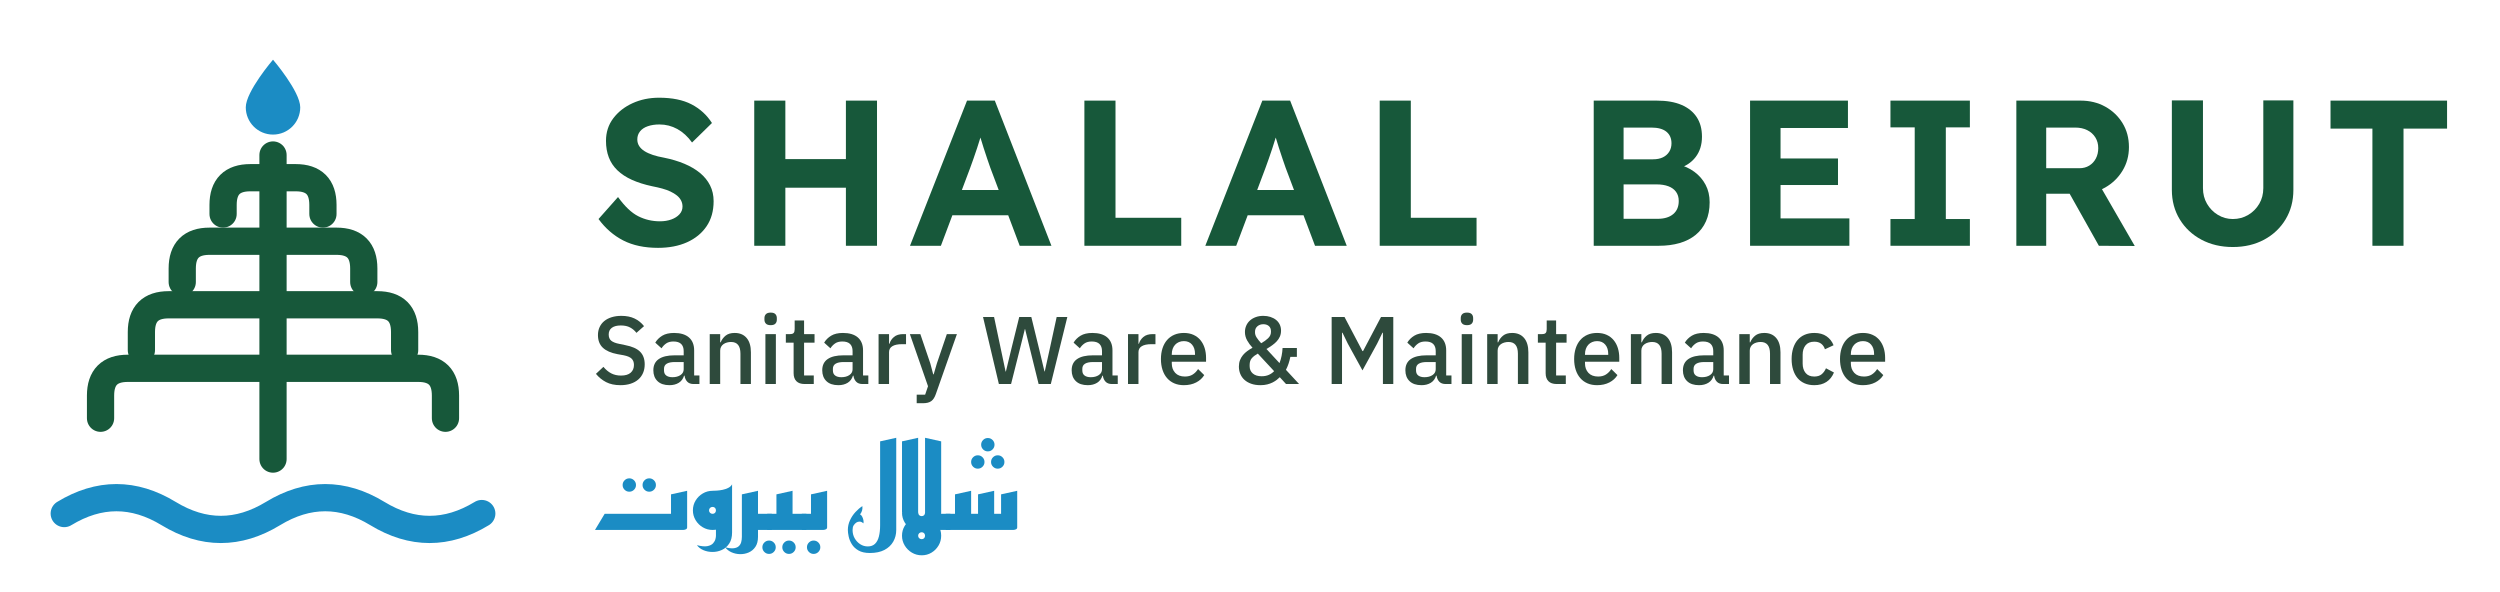
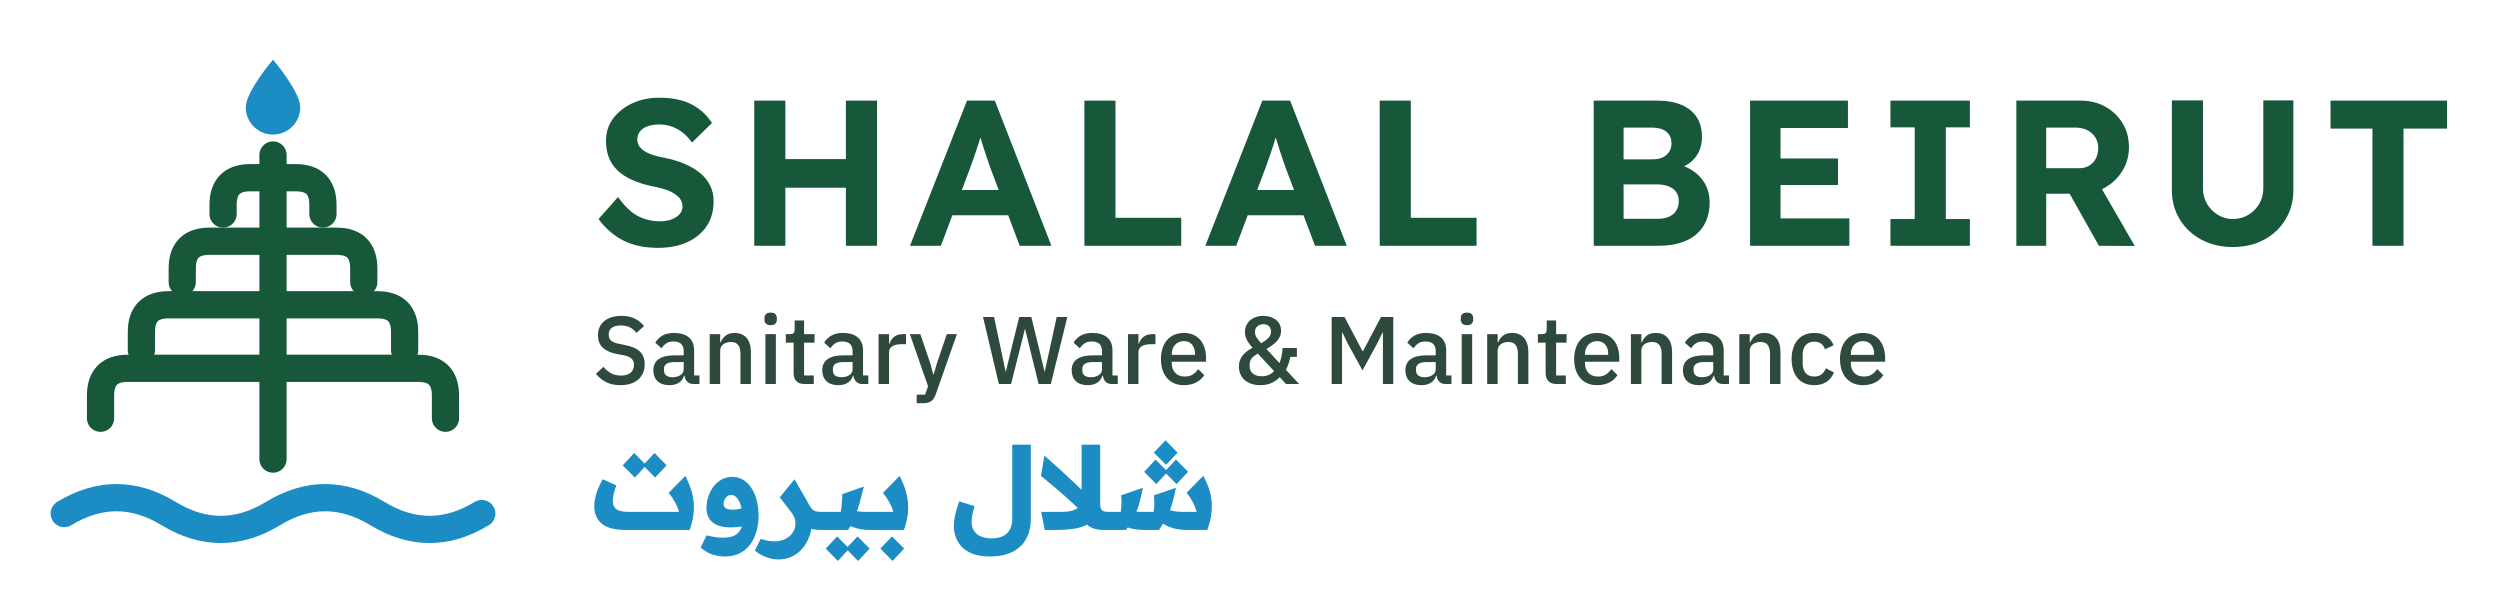
<svg xmlns="http://www.w3.org/2000/svg" viewBox="0 0 651.0 154.0" width="651" height="154">
  <g transform="translate(12 12) scale(1.181818) translate(-10 -1)">
    <path d="M60 4C60 4 54 11 54 14.5A6 6 0 0 0 66 14.5C66 11 60 4 60 4Z" fill="#1B8CC4" />
    <g fill="none" stroke="#17583A" stroke-width="6" stroke-linecap="round" stroke-linejoin="round">
      <path d="M60 25V92" />
      <path d="M49 38V36Q49 30 55 30H65Q71 30 71 36V38" />
      <path d="M40 53V50Q40 44 46 44H74Q80 44 80 50V53" />
      <path d="M31 68V64Q31 58 37 58H83Q89 58 89 64V68" />
      <path d="M22 83V78Q22 72 28 72H92Q98 72 98 78V83" />
    </g>
    <path d="M14 104q11.5-7 23 0t23 0t23 0t23 0" fill="none" stroke="#1B8CC4" stroke-width="6" stroke-linecap="round" />
  </g>
  <g fill="#17583A" transform="translate(154.1818 64)">
    <path transform="translate(0.00 0.00) scale(0.054 -0.054)" d="M318,-10Q220,-10 150.5,25.5Q81,61 31,129L125,235Q174,167 222.5,142.5Q271,118 327,118Q358,118 382.5,127Q407,136 421.5,152Q436,168 436,189Q436,205 429,218.5Q422,232 409,242.5Q396,253 378,261.5Q360,270 338,276Q316,282 290,287Q234,299 192,318Q150,337 122,364Q94,391 80.5,426.5Q67,462 67,506Q67,568 102,614.5Q137,661 195,687.5Q253,714 323,714Q418,714 479.5,682Q541,650 578,592L482,498Q451,541 411,563Q371,585 325,585Q293,585 268.5,576.5Q244,568 231,551.5Q218,535 218,513Q218,495 227,481Q236,467 252.5,456.5Q269,446 293,438Q317,430 346,425Q401,414 445,395.5Q489,377 520.5,351Q552,325 569,291Q586,257 586,215Q586,144 552,94Q518,44 458,17Q398,-10 318,-10Z" />
    <path transform="translate(37.31 0.00) scale(0.054 -0.054)" d="M533,0L533,700L683,700L683,0L533,0ZM91,0L91,700L241,700L241,0L91,0ZM152,280L152,418L609,418L609,280L152,280Z" />
    <path transform="translate(82.35 0.00) scale(0.054 -0.054)" d="M8,0L283,700L417,700L690,0L537,0L395,377Q389,394 380.5,419Q372,444 363,472Q354,500 346.5,525.5Q339,551 334,567L361,568Q355,546 347.5,521.5Q340,497 331.5,471Q323,445 314.5,421Q306,397 298,375L157,0L8,0ZM136,147L186,269L505,269L556,147L136,147Z" />
    <path transform="translate(123.28 0.00) scale(0.054 -0.054)" d="M91,0L91,700L241,700L241,135L558,135L558,0L91,0Z" />
    <path transform="translate(159.25 0.00) scale(0.054 -0.054)" d="M8,0L283,700L417,700L690,0L537,0L395,377Q389,394 380.5,419Q372,444 363,472Q354,500 346.5,525.5Q339,551 334,567L361,568Q355,546 347.5,521.5Q340,497 331.5,471Q323,445 314.5,421Q306,397 298,375L157,0L8,0ZM136,147L186,269L505,269L556,147L136,147Z" />
    <path transform="translate(200.18 0.00) scale(0.054 -0.054)" d="M91,0L91,700L241,700L241,135L558,135L558,0L91,0Z" />
    <path transform="translate(255.91 0.00) scale(0.054 -0.054)" d="M91,0L91,700L395,700Q466,700 514,679.5Q562,659 587.5,620.5Q613,582 613,526Q613,468 582.5,428Q552,388 497,372L496,393Q542,382 576.5,356.5Q611,331 630.5,294Q650,257 650,210Q650,158 632.5,118.5Q615,79 582.5,52.5Q550,26 505,13Q460,0 405,0L91,0ZM235,130L399,130Q447,130 474,152.5Q501,175 501,216Q501,242 488,260Q475,278 451,287Q427,296 394,296L235,296L235,130ZM235,417L377,417Q405,417 424.5,426.5Q444,436 455,453.5Q466,471 466,494Q466,530 441.5,550Q417,570 369,570L235,570L235,417Z" />
    <path transform="translate(296.62 0.00) scale(0.054 -0.054)" d="M91,0L91,700L563,700L563,568L238,568L238,132L570,132L570,0L91,0ZM161,293L161,421L515,421L515,293L161,293Z" />
    <path transform="translate(334.15 0.00) scale(0.054 -0.054)" d="M73,0L73,129L190,129L190,571L73,571L73,700L456,700L456,571L340,571L340,129L456,129L456,0L73,0Z" />
    <path transform="translate(365.96 0.00) scale(0.054 -0.054)" d="M91,0L91,700L401,700Q467,700 519.5,671Q572,642 603,591.5Q634,541 634,476Q634,413 603,362Q572,311 519.5,281Q467,251 401,251L235,251L235,0L91,0ZM489,0L311,317L464,342L662,-1L489,0ZM235,374L395,374Q422,374 442.5,386.5Q463,399 474.5,421Q486,443 486,471Q486,500 472,522.5Q458,545 433,557.5Q408,570 375,570L235,570L235,374Z" />
    <path transform="translate(406.78 0.00) scale(0.054 -0.054)" d="M379,-6Q294,-6 227.5,29.5Q161,65 123,127.5Q85,190 85,269L85,701L235,701L235,278Q235,236 254.5,202.5Q274,169 307,149Q340,129 379,129Q420,129 453.5,149Q487,169 506.5,202.5Q526,236 526,278L526,701L671,701L671,269Q671,190 633.5,127.5Q596,65 530,29.5Q464,-6 379,-6Z" />
    <path transform="translate(450.85 0.00) scale(0.054 -0.054)" d="M236,0L236,565L34,565L34,700L596,700L596,565L386,565L386,0L236,0Z" />
  </g>
  <g fill="#2E4A3C" transform="translate(154.1818 100)">
    <path transform="translate(0.00 0.00) scale(0.025 -0.025)" d="M295,-12Q207,-12 145.5,20Q84,52 40,106L118,179Q155,134 199.5,111Q244,88 301,88Q368,88 402,118Q436,148 436,199Q436,240 412,264Q388,288 327,300L265,311Q163,330 112,378Q61,426 61,510Q61,556 78.5,593.5Q96,631 127.5,656.5Q159,682 204,696Q249,710 305,710Q384,710 442,682.5Q500,655 541,603L462,533Q435,568 396,589Q357,610 299,610Q239,610 206,586Q173,562 173,516Q173,472 200,450.5Q227,429 284,418L346,405Q451,385 499.5,337Q548,289 548,205Q548,156 531,116Q514,76 481.5,47.5Q449,19 402,3.5Q355,-12 295,-12Z" />
    <path transform="translate(14.95 0.00) scale(0.025 -0.025)" d="M459,0Q416,0 393,24.5Q370,49 365,87L360,87Q345,38 305,13Q265,-12 208,-12Q127,-12 83.5,30Q40,72 40,143Q40,221 96.5,260Q153,299 262,299L356,299L356,343Q356,391 330,417Q304,443 249,443Q203,443 174,423Q145,403 125,372L60,431Q86,475 133,503.5Q180,532 256,532Q357,532 411,485Q465,438 465,350L465,89L520,89L520,0L459,0ZM239,71Q290,71 323,93.5Q356,116 356,154L356,229L264,229Q151,229 151,159L151,141Q151,106 174.5,88.5Q198,71 239,71Z" />
    <path transform="translate(28.68 0.00) scale(0.025 -0.025)" d="M78,0L78,520L187,520L187,434L192,434Q209,476 243.5,504Q278,532 338,532Q418,532 462.5,479.5Q507,427 507,330L507,0L398,0L398,316Q398,438 300,438Q279,438 258.5,432.5Q238,427 222,416Q206,405 196.5,388Q187,371 187,348L187,0L78,0Z" />
    <path transform="translate(43.18 0.00) scale(0.025 -0.025)" d="M133,613Q99,613 83.5,629Q68,645 68,670L68,687Q68,712 83.5,728Q99,744 133,744Q167,744 182,728Q197,712 197,687L197,670Q197,645 182,629Q167,613 133,613ZM78,520L187,520L187,0L78,0L78,520Z" />
    <path transform="translate(49.80 0.00) scale(0.025 -0.025)" d="M222,0Q165,0 136,29.5Q107,59 107,113L107,431L26,431L26,520L70,520Q97,520 107.5,532Q118,544 118,571L118,662L216,662L216,520L325,520L325,431L216,431L216,89L317,89L317,0L222,0Z" />
    <path transform="translate(58.93 0.00) scale(0.025 -0.025)" d="M459,0Q416,0 393,24.5Q370,49 365,87L360,87Q345,38 305,13Q265,-12 208,-12Q127,-12 83.5,30Q40,72 40,143Q40,221 96.5,260Q153,299 262,299L356,299L356,343Q356,391 330,417Q304,443 249,443Q203,443 174,423Q145,403 125,372L60,431Q86,475 133,503.5Q180,532 256,532Q357,532 411,485Q465,438 465,350L465,89L520,89L520,0L459,0ZM239,71Q290,71 323,93.5Q356,116 356,154L356,229L264,229Q151,229 151,159L151,141Q151,106 174.5,88.5Q198,71 239,71Z" />
    <path transform="translate(72.65 0.00) scale(0.025 -0.025)" d="M78,0L78,520L187,520L187,420L192,420Q203,460 238,490Q273,520 335,520L364,520L364,415L321,415Q256,415 221.5,394Q187,373 187,332L187,0L78,0Z" />
    <path transform="translate(82.45 0.00) scale(0.025 -0.025)" d="M397,520L502,520L283,-103Q274,-129 262.5,-147.5Q251,-166 235.5,-177.5Q220,-189 198,-194.5Q176,-200 146,-200L83,-200L83,-111L171,-111L201,-23L12,520L121,520L225,214L255,101L260,101L293,214L397,520Z" />
    <path transform="translate(101.20 0.00) scale(0.025 -0.025)" d="M189,0L24,698L139,698L210,362L259,130L262,130L318,362L401,698L527,698L609,362L664,131L667,131L718,362L791,698L902,698L730,0L603,0L514,361L462,573L460,573L407,361L316,0L189,0Z" />
    <path transform="translate(123.88 0.00) scale(0.025 -0.025)" d="M459,0Q416,0 393,24.5Q370,49 365,87L360,87Q345,38 305,13Q265,-12 208,-12Q127,-12 83.5,30Q40,72 40,143Q40,221 96.5,260Q153,299 262,299L356,299L356,343Q356,391 330,417Q304,443 249,443Q203,443 174,423Q145,403 125,372L60,431Q86,475 133,503.5Q180,532 256,532Q357,532 411,485Q465,438 465,350L465,89L520,89L520,0L459,0ZM239,71Q290,71 323,93.5Q356,116 356,154L356,229L264,229Q151,229 151,159L151,141Q151,106 174.5,88.5Q198,71 239,71Z" />
    <path transform="translate(137.60 0.00) scale(0.025 -0.025)" d="M78,0L78,520L187,520L187,420L192,420Q203,460 238,490Q273,520 335,520L364,520L364,415L321,415Q256,415 221.5,394Q187,373 187,332L187,0L78,0Z" />
    <path transform="translate(147.05 0.00) scale(0.025 -0.025)" d="M282,-12Q226,-12 182,7Q138,26 107,61.5Q76,97 59.5,147.5Q43,198 43,260Q43,322 59.5,372.5Q76,423 107,458.5Q138,494 182,513Q226,532 282,532Q339,532 382.5,512Q426,492 455,456.5Q484,421 498.5,374Q513,327 513,273L513,232L156,232L156,215Q156,155 191.5,116.5Q227,78 293,78Q341,78 374,99Q407,120 430,156L494,93Q465,45 410,16.5Q355,-12 282,-12ZM282,447Q254,447 230.5,437Q207,427 190.5,409Q174,391 165,366Q156,341 156,311L156,304L398,304L398,314Q398,374 367,410.5Q336,447 282,447Z" />
    <path transform="translate(166.85 0.00) scale(0.025 -0.025)" d="M489,71Q476,58 457.5,43.5Q439,29 414.5,16.5Q390,4 358.5,-4Q327,-12 287,-12Q233,-12 191,3Q149,18 120.5,44Q92,70 77.5,105.5Q63,141 63,182Q63,219 74.5,248.5Q86,278 105.5,301.5Q125,325 150.5,343.5Q176,362 205,378Q172,413 149,454Q126,495 126,542Q126,577 139.5,608Q153,639 178,661.5Q203,684 238.5,697Q274,710 317,710Q357,710 391,699Q425,688 450,668Q475,648 488.5,619.5Q502,591 502,556Q502,522 490,494.5Q478,467 457,444.5Q436,422 408.5,402.5Q381,383 350,365L486,218Q500,254 508,294Q516,334 518,375L667,375L667,283L599,283Q584,207 553,148L690,0L554,0L489,71ZM317,623Q281,623 256,601.5Q231,580 231,545L231,537Q231,511 247.5,485Q264,459 295,425Q337,448 367,476.5Q397,505 397,542L397,550Q397,585 375,604Q353,623 317,623ZM300,81Q342,81 374,95Q406,109 430,134L260,317Q222,296 198.5,270Q175,244 175,199L175,186Q175,138 208,109.5Q241,81 300,81Z" />
    <path transform="translate(190.43 0.00) scale(0.025 -0.025)" d="M620,534L615,534L560,421L407,142L254,421L199,534L194,534L194,0L86,0L86,698L220,698L407,343L413,343L600,698L728,698L728,0L620,0L620,534Z" />
    <path transform="translate(210.78 0.00) scale(0.025 -0.025)" d="M459,0Q416,0 393,24.5Q370,49 365,87L360,87Q345,38 305,13Q265,-12 208,-12Q127,-12 83.5,30Q40,72 40,143Q40,221 96.5,260Q153,299 262,299L356,299L356,343Q356,391 330,417Q304,443 249,443Q203,443 174,423Q145,403 125,372L60,431Q86,475 133,503.5Q180,532 256,532Q357,532 411,485Q465,438 465,350L465,89L520,89L520,0L459,0ZM239,71Q290,71 323,93.5Q356,116 356,154L356,229L264,229Q151,229 151,159L151,141Q151,106 174.5,88.5Q198,71 239,71Z" />
    <path transform="translate(224.50 0.00) scale(0.025 -0.025)" d="M133,613Q99,613 83.5,629Q68,645 68,670L68,687Q68,712 83.5,728Q99,744 133,744Q167,744 182,728Q197,712 197,687L197,670Q197,645 182,629Q167,613 133,613ZM78,520L187,520L187,0L78,0L78,520Z" />
    <path transform="translate(231.13 0.00) scale(0.025 -0.025)" d="M78,0L78,520L187,520L187,434L192,434Q209,476 243.5,504Q278,532 338,532Q418,532 462.5,479.5Q507,427 507,330L507,0L398,0L398,316Q398,438 300,438Q279,438 258.5,432.5Q238,427 222,416Q206,405 196.5,388Q187,371 187,348L187,0L78,0Z" />
    <path transform="translate(245.63 0.00) scale(0.025 -0.025)" d="M222,0Q165,0 136,29.5Q107,59 107,113L107,431L26,431L26,520L70,520Q97,520 107.5,532Q118,544 118,571L118,662L216,662L216,520L325,520L325,431L216,431L216,89L317,89L317,0L222,0Z" />
    <path transform="translate(254.65 0.00) scale(0.025 -0.025)" d="M282,-12Q226,-12 182,7Q138,26 107,61.5Q76,97 59.5,147.5Q43,198 43,260Q43,322 59.5,372.5Q76,423 107,458.5Q138,494 182,513Q226,532 282,532Q339,532 382.5,512Q426,492 455,456.5Q484,421 498.5,374Q513,327 513,273L513,232L156,232L156,215Q156,155 191.5,116.5Q227,78 293,78Q341,78 374,99Q407,120 430,156L494,93Q465,45 410,16.5Q355,-12 282,-12ZM282,447Q254,447 230.5,437Q207,427 190.5,409Q174,391 165,366Q156,341 156,311L156,304L398,304L398,314Q398,374 367,410.5Q336,447 282,447Z" />
    <path transform="translate(268.55 0.00) scale(0.025 -0.025)" d="M78,0L78,520L187,520L187,434L192,434Q209,476 243.5,504Q278,532 338,532Q418,532 462.5,479.5Q507,427 507,330L507,0L398,0L398,316Q398,438 300,438Q279,438 258.5,432.5Q238,427 222,416Q206,405 196.5,388Q187,371 187,348L187,0L78,0Z" />
    <path transform="translate(283.05 0.00) scale(0.025 -0.025)" d="M459,0Q416,0 393,24.5Q370,49 365,87L360,87Q345,38 305,13Q265,-12 208,-12Q127,-12 83.5,30Q40,72 40,143Q40,221 96.5,260Q153,299 262,299L356,299L356,343Q356,391 330,417Q304,443 249,443Q203,443 174,423Q145,403 125,372L60,431Q86,475 133,503.5Q180,532 256,532Q357,532 411,485Q465,438 465,350L465,89L520,89L520,0L459,0ZM239,71Q290,71 323,93.5Q356,116 356,154L356,229L264,229Q151,229 151,159L151,141Q151,106 174.5,88.5Q198,71 239,71Z" />
    <path transform="translate(296.78 0.00) scale(0.025 -0.025)" d="M78,0L78,520L187,520L187,434L192,434Q209,476 243.5,504Q278,532 338,532Q418,532 462.5,479.5Q507,427 507,330L507,0L398,0L398,316Q398,438 300,438Q279,438 258.5,432.5Q238,427 222,416Q206,405 196.5,388Q187,371 187,348L187,0L78,0Z" />
    <path transform="translate(311.28 0.00) scale(0.025 -0.025)" d="M279,-12Q223,-12 179,7Q135,26 105,61.5Q75,97 59,147.5Q43,198 43,260Q43,322 59,372.5Q75,423 105,458.5Q135,494 179,513Q223,532 279,532Q357,532 407,497Q457,462 480,404L390,362Q379,398 351.5,419.5Q324,441 279,441Q219,441 188.5,403.5Q158,366 158,306L158,213Q158,153 188.5,115.5Q219,78 279,78Q327,78 355.5,101.5Q384,125 401,164L484,120Q458,56 406,22Q354,-12 279,-12Z" />
    <path transform="translate(323.88 0.00) scale(0.025 -0.025)" d="M282,-12Q226,-12 182,7Q138,26 107,61.5Q76,97 59.5,147.5Q43,198 43,260Q43,322 59.5,372.5Q76,423 107,458.5Q138,494 182,513Q226,532 282,532Q339,532 382.5,512Q426,492 455,456.5Q484,421 498.5,374Q513,327 513,273L513,232L156,232L156,215Q156,155 191.5,116.5Q227,78 293,78Q341,78 374,99Q407,120 430,156L494,93Q465,45 410,16.5Q355,-12 282,-12ZM282,447Q254,447 230.5,437Q207,427 190.5,409Q174,391 165,366Q156,341 156,311L156,304L398,304L398,314Q398,374 367,410.5Q336,447 282,447Z" />
  </g>
  <g fill="#1B8CC4" transform="translate(154.1818 138)">
-     <path transform="translate(7.95 -11.70) scale(0.03 -0.03)" d="M231,-58Q207,-58 190,-41Q173,-24 173,0Q173,24 190,41Q207,58 231,58Q255,58 272,41Q289,24 289,0Q289,-24 272,-41Q255,-58 231,-58ZM58,-58Q34,-58 17,-41Q0,-24 0,0Q0,24 17,41Q34,58 58,58Q82,58 99,41Q116,24 116,0Q116,-24 99,-41Q82,-58 58,-58Z" />
-     <path transform="translate(0.00 0.00) scale(0.03 -0.03)" d="M25,0L109,140L685,140L685,0L25,0ZM605,0L605,140L685,140L685,309L825,340L825,23Q825,11 815,6Q805,1 795,0.5Q785,0 785,0L605,0Z" />
-     <path transform="translate(25.50 0.00) scale(0.03 -0.03)" d="M60,-132Q117,-147 150.5,-140.5Q184,-134 200,-116Q216,-98 220.5,-79.5Q225,-61 225,-52L225,128L365,170L365,-22Q365,-81 340,-118.5Q315,-156 276.5,-173.5Q238,-191 195.5,-191Q153,-191 116.5,-175.5Q80,-160 60,-132ZM365,170L196,340Q209,340 233,341.5Q257,343 283.5,348.5Q310,354 332.5,365.5Q355,377 365,396L365,170ZM196,0Q150,0 111,23Q72,46 48.5,85Q25,124 25,170Q25,217 48.5,255.5Q72,294 111,317Q150,340 197,340Q243,340 281,317Q319,294 342,255.5Q365,217 365,170Q365,123 342,84.5Q319,46 281,23Q243,0 196,0ZM196,140Q209,140 217,148.5Q225,157 225,170Q225,183 217,191.5Q209,200 196,200Q183,200 174,191.5Q165,183 165,170Q165,157 174,148.5Q183,140 196,140Z" />
-     <path transform="translate(37.20 0.00) scale(0.03 -0.03)" d="M174,0L174,140L320,140L320,0L174,0ZM-85,-150Q-41,-162 -12.5,-159Q16,-156 32,-142Q48,-128 54,-106.5Q60,-85 60,-60L60,309L200,340L200,-60Q200,-113 177.5,-146.5Q155,-180 119,-195.5Q83,-211 43.5,-210Q4,-209 -30.5,-193.5Q-65,-178 -85,-150Z" />
-     <path transform="translate(44.34 4.50) scale(0.03 -0.03)" d="M231,-58Q207,-58 190,-41Q173,-24 173,0Q173,24 190,41Q207,58 231,58Q255,58 272,41Q289,24 289,0Q289,-24 272,-41Q255,-58 231,-58ZM58,-58Q34,-58 17,-41Q0,-24 0,0Q0,24 17,41Q34,58 58,58Q82,58 99,41Q116,24 116,0Q116,-24 99,-41Q82,-58 58,-58Z" />
-     <path transform="translate(46.20 0.00) scale(0.03 -0.03)" d="M100,0L100,140L320,140L320,0L100,0ZM-20,0L-20,140L60,140L60,309L200,340L200,23Q200,11 190,6Q180,1 170,0.5Q160,0 160,0L-20,0Z" />
-     <path transform="translate(55.95 4.50) scale(0.03 -0.03)" d="M58,-58Q34,-58 17,-41Q0,-24 0,0Q0,24 17,41Q34,58 58,58Q82,58 99,41Q116,24 116,0Q116,-24 99,-41Q82,-58 58,-58Z" />
-     <path transform="translate(55.20 0.00) scale(0.03 -0.03)" d="M-20,0L-20,140L60,140L60,309L200,340L200,23Q200,11 190,6Q180,1 170,0.5Q160,0 160,0L-20,0Z" />
-     <path transform="translate(65.85 0.00) scale(0.03 -0.03)" d="M305,40L305,769L445,800L445,0L305,40ZM216,-200Q155,-200 117,-178Q79,-156 59,-123Q39,-90 32,-56.5Q25,-23 25,0Q25,44 43.5,84Q62,124 91,155.5Q120,187 151,207Q153,188 149,171Q145,154 131,135Q142,130 149.5,115.5Q157,101 160,85Q163,69 160,57Q144,72 128,72.5Q112,73 98,64Q84,54 75,39.5Q66,25 66,-1Q66,-40 84,-72Q102,-104 132,-123.5Q162,-143 198,-143Q237,-143 260.5,-120.5Q284,-98 294.5,-56.5Q305,-15 305,40L305,309L445,340L445,0Q445,-56 419,-101.5Q393,-147 342.5,-173.5Q292,-200 216,-200Z" />
-     <path transform="translate(79.95 0.00) scale(0.03 -0.03)" d="M165,80L25,150L25,769L165,800L165,80Z" />
-     <path transform="translate(79.95 0.00) scale(0.03 -0.03)" d="M175,0L225,140L445,140L445,0L175,0ZM196,-20Q150,-20 111,3Q72,26 48.5,65Q25,104 25,150L165,150Q165,137 174,128.5Q183,120 196,120Q209,120 217,128.5Q225,137 225,150L365,150Q365,103 342,64.5Q319,26 281,3Q243,-20 196,-20ZM225,100L225,800L365,769L365,150L225,100ZM196,-220Q150,-220 111,-197Q72,-174 48.5,-135Q25,-96 25,-50Q25,-3 48.5,35.5Q72,74 111,97Q150,120 197,120Q243,120 281,97Q319,74 342,35.5Q365,-3 365,-50Q365,-97 342,-135.5Q319,-174 281,-197Q243,-220 196,-220ZM196,-80Q209,-80 217,-71.5Q225,-63 225,-50Q225,-37 217,-28.5Q209,-20 196,-20Q183,-20 174,-28.5Q165,-37 165,-50Q165,-63 174,-71.5Q183,-80 196,-80Z" />
-     <path transform="translate(98.70 -17.70) scale(0.03 -0.03)" d="M145,92Q121,92 104,109Q87,126 87,150Q87,174 104,191Q121,208 145,208Q169,208 186,191Q203,174 203,150Q203,126 186,109Q169,92 145,92ZM231,-58Q207,-58 190,-41Q173,-24 173,0Q173,24 190,41Q207,58 231,58Q255,58 272,41Q289,24 289,0Q289,-24 272,-41Q255,-58 231,-58ZM58,-58Q34,-58 17,-41Q0,-24 0,0Q0,24 17,41Q34,58 58,58Q82,58 99,41Q116,24 116,0Q116,-24 99,-41Q82,-58 58,-58Z" />
-     <path transform="translate(92.70 0.00) scale(0.03 -0.03)" d="M-20,0L-20,140L60,140L60,309L200,340L200,140L260,140L260,309L400,340L400,140L460,140L460,309L600,340L600,23Q600,11 590,6Q580,1 570,0.5Q560,0 560,0L-20,0Z" />
+     <path transform="translate(0.00 0.00) scale(0.03 -0.03)" d="M298,0Q148,0 83.5,54.5Q19,109 19,208Q19,252 35,309Q51,366 92,440L210,387Q194,342 187,310.5Q180,279 180,254Q180,215 197,194Q214,173 244.5,165Q275,157 315,157L678,157L697,0L298,0ZM578,0L578,157L754,157Q746,192 723,235Q700,278 665,322L809,469Q839,412 861,344Q883,276 883.5,191.5Q884,107 847,0L578,0ZM578,157L588,157L588,0L578,0Q548,0 548,78Q548,157 578,157ZM371,455L266,561L365,668L470,561L371,455ZM547,455L442,561L542,668L647,561L547,455Z" />
+     <path transform="translate(28.26 0.00) scale(0.03 -0.03)" d="M277,461Q322,461 363,438.5Q404,416 435.5,372Q467,328 485,264Q503,200 503,117Q503,72 493.5,24Q484,-24 463.5,-69.5Q443,-115 409,-151Q375,-187 326,-208.5Q277,-230 211,-230Q157,-230 102.5,-213Q48,-196 0,-152L52,-47Q81,-54 116,-60.5Q151,-67 196,-67Q222,-67 253,-62Q284,-57 312.5,-36.5Q341,-16 358,30Q329,26 305,24Q281,22 264,22Q207,22 166.5,34Q126,46 100.5,68.5Q75,91 63,122.5Q51,154 51,192Q51,242 66.5,289.5Q82,337 111.5,376Q141,415 183,438Q225,461 277,461ZM199,225Q199,209 207.5,198Q216,187 232.5,181.5Q249,176 273,176Q297,176 318,179Q339,182 354,186Q351,209 340,236.5Q329,264 310,284Q291,304 264,304Q247,304 232,293Q217,282 208,264Q199,246 199,225Z" />
+     <path transform="translate(45.12 0.00) scale(0.03 -0.03)" d="M107,-256Q62,-256 7.5,-236Q-47,-216 -91,-179L-41,-78Q-1,-90 26,-94.5Q53,-99 77,-99Q131,-99 172.5,-78.5Q214,-58 237.5,-23Q261,12 261,53Q261,87 250.5,110.5Q240,134 223.5,155.5Q207,177 188,205L403,101Q403,89 403,77Q403,65 403,53Q403,23 393.5,-17Q384,-57 363,-98.5Q342,-140 307.5,-176Q273,-212 223.5,-234Q174,-256 107,-256ZM482,0Q446,0 414.5,6.5Q383,13 355.5,27Q328,41 303.5,63Q279,85 255,116L125,283L253,440L379,220Q393,196 405,182Q417,168 434.5,162.5Q452,157 482,157L492,157L492,0L482,0Z" />
+     <path transform="translate(59.88 0.00) scale(0.03 -0.03)" d="M0,0L0,157L162,157Q166,174 169,203Q172,232 174,261.5Q176,291 175,311L363,377Q345,304 327.5,240.5Q310,177 286.5,118.5Q263,60 226,0L0,0ZM420,0Q351,0 303,13.5Q255,27 223.5,45.5Q192,64 169,80L252,179Q267,172 286,167Q305,162 328,159.5Q351,157 377,157L442,157L442,0L420,0ZM0,157L10,157L10,0L0,0Q-30,0 -30,78Q-30,157 0,157ZM137,-269L32,-162L131,-56L236,-162L137,-269ZM313,-269L208,-162L308,-56L413,-162L313,-269Z" />
+     <path transform="translate(73.14 0.00) scale(0.03 -0.03)" d="M0,0L0,157L176,157Q168,192 145,235Q122,278 87,322L231,469Q261,412 283,344Q305,276 305.5,191.5Q306,107 269,0L0,0ZM0,157L10,157L10,0L0,0Q-30,0 -30,78Q-30,157 0,157ZM170,-269L64,-162L165,-56L270,-162L170,-269Z" />
+     <path transform="translate(93.63 0.00) scale(0.03 -0.03)" d="M331,-230Q243,-230 183,-207Q123,-184 87,-145.5Q51,-107 35,-61Q19,-15 19,30Q19,77 30.5,131Q42,185 66,248L199,206Q186,165 179.5,131.5Q173,98 173,72Q173,24 194.5,-8.5Q216,-41 255.5,-57Q295,-73 348,-73Q382,-73 413.5,-65Q445,-57 470.5,-37.5Q496,-18 511,15Q526,48 526,98L526,740L687,740L687,97Q687,-5 646.5,-78Q606,-151 527,-190.5Q448,-230 331,-230Z" />
+     <path transform="translate(116.31 0.00) scale(0.03 -0.03)" d="M425,87Q403,121 370,157Q337,193 296.5,231Q256,269 210.5,308.5Q165,348 116.5,388.5Q68,429 19,469L49,645Q136,569 204,506.5Q272,444 324.5,394Q377,344 414.5,305Q452,266 477,237L425,87ZM52,0L21,157L218,157Q233,157 259,160.5Q285,164 312.5,175.5Q340,187 360.5,211Q381,235 384,277L502,340Q510,264 506.5,207Q503,150 482.5,110.5Q462,71 419.5,46.5Q377,22 307,11Q237,0 135,0L52,0ZM571,0Q504,0 464,17.5Q424,35 404,62.5Q384,90 378,122Q372,154 372,182L372,740L533,740L533,227Q533,193 545,175Q557,157 604,157L616,157L616,0L571,0Z" />
+     <path transform="translate(134.79 0.00) scale(0.03 -0.03)" d="M674,0Q605,0 557.5,13.5Q510,27 478,45.5Q446,64 423,80L512,176Q530,168 561.5,162.5Q593,157 631,157L754,157Q742,202 719.5,244.5Q697,287 668,324L812,470Q835,428 854,379.5Q873,331 881.5,274.5Q890,218 883,150Q876,82 847,0L674,0ZM0,0L0,157L96,157Q99,178 100.5,200Q102,222 102,247Q102,272 99,301L288,366Q274,296 261,247Q248,198 232.5,160Q217,122 195.5,85Q174,48 142,0L0,0ZM310,0Q235,0 183,13.5Q131,27 100.5,44.5Q70,62 58,73L117,190Q142,174 179,165.5Q216,157 260,157L381,157Q384,172 385.5,194.5Q387,217 387,244.5Q387,272 384,301L575,366Q560,296 547,247Q534,198 518,160Q502,122 480.5,85Q459,48 428,0L310,0ZM0,157L10,157L10,0L0,0Q-30,0 -30,78Q-30,157 0,157ZM490,565L383,671L484,778L589,671L490,565ZM404,398L299,505L398,611L503,505L404,398ZM580,398L475,505L575,611L680,505L580,398Z" />
  </g>
</svg>
